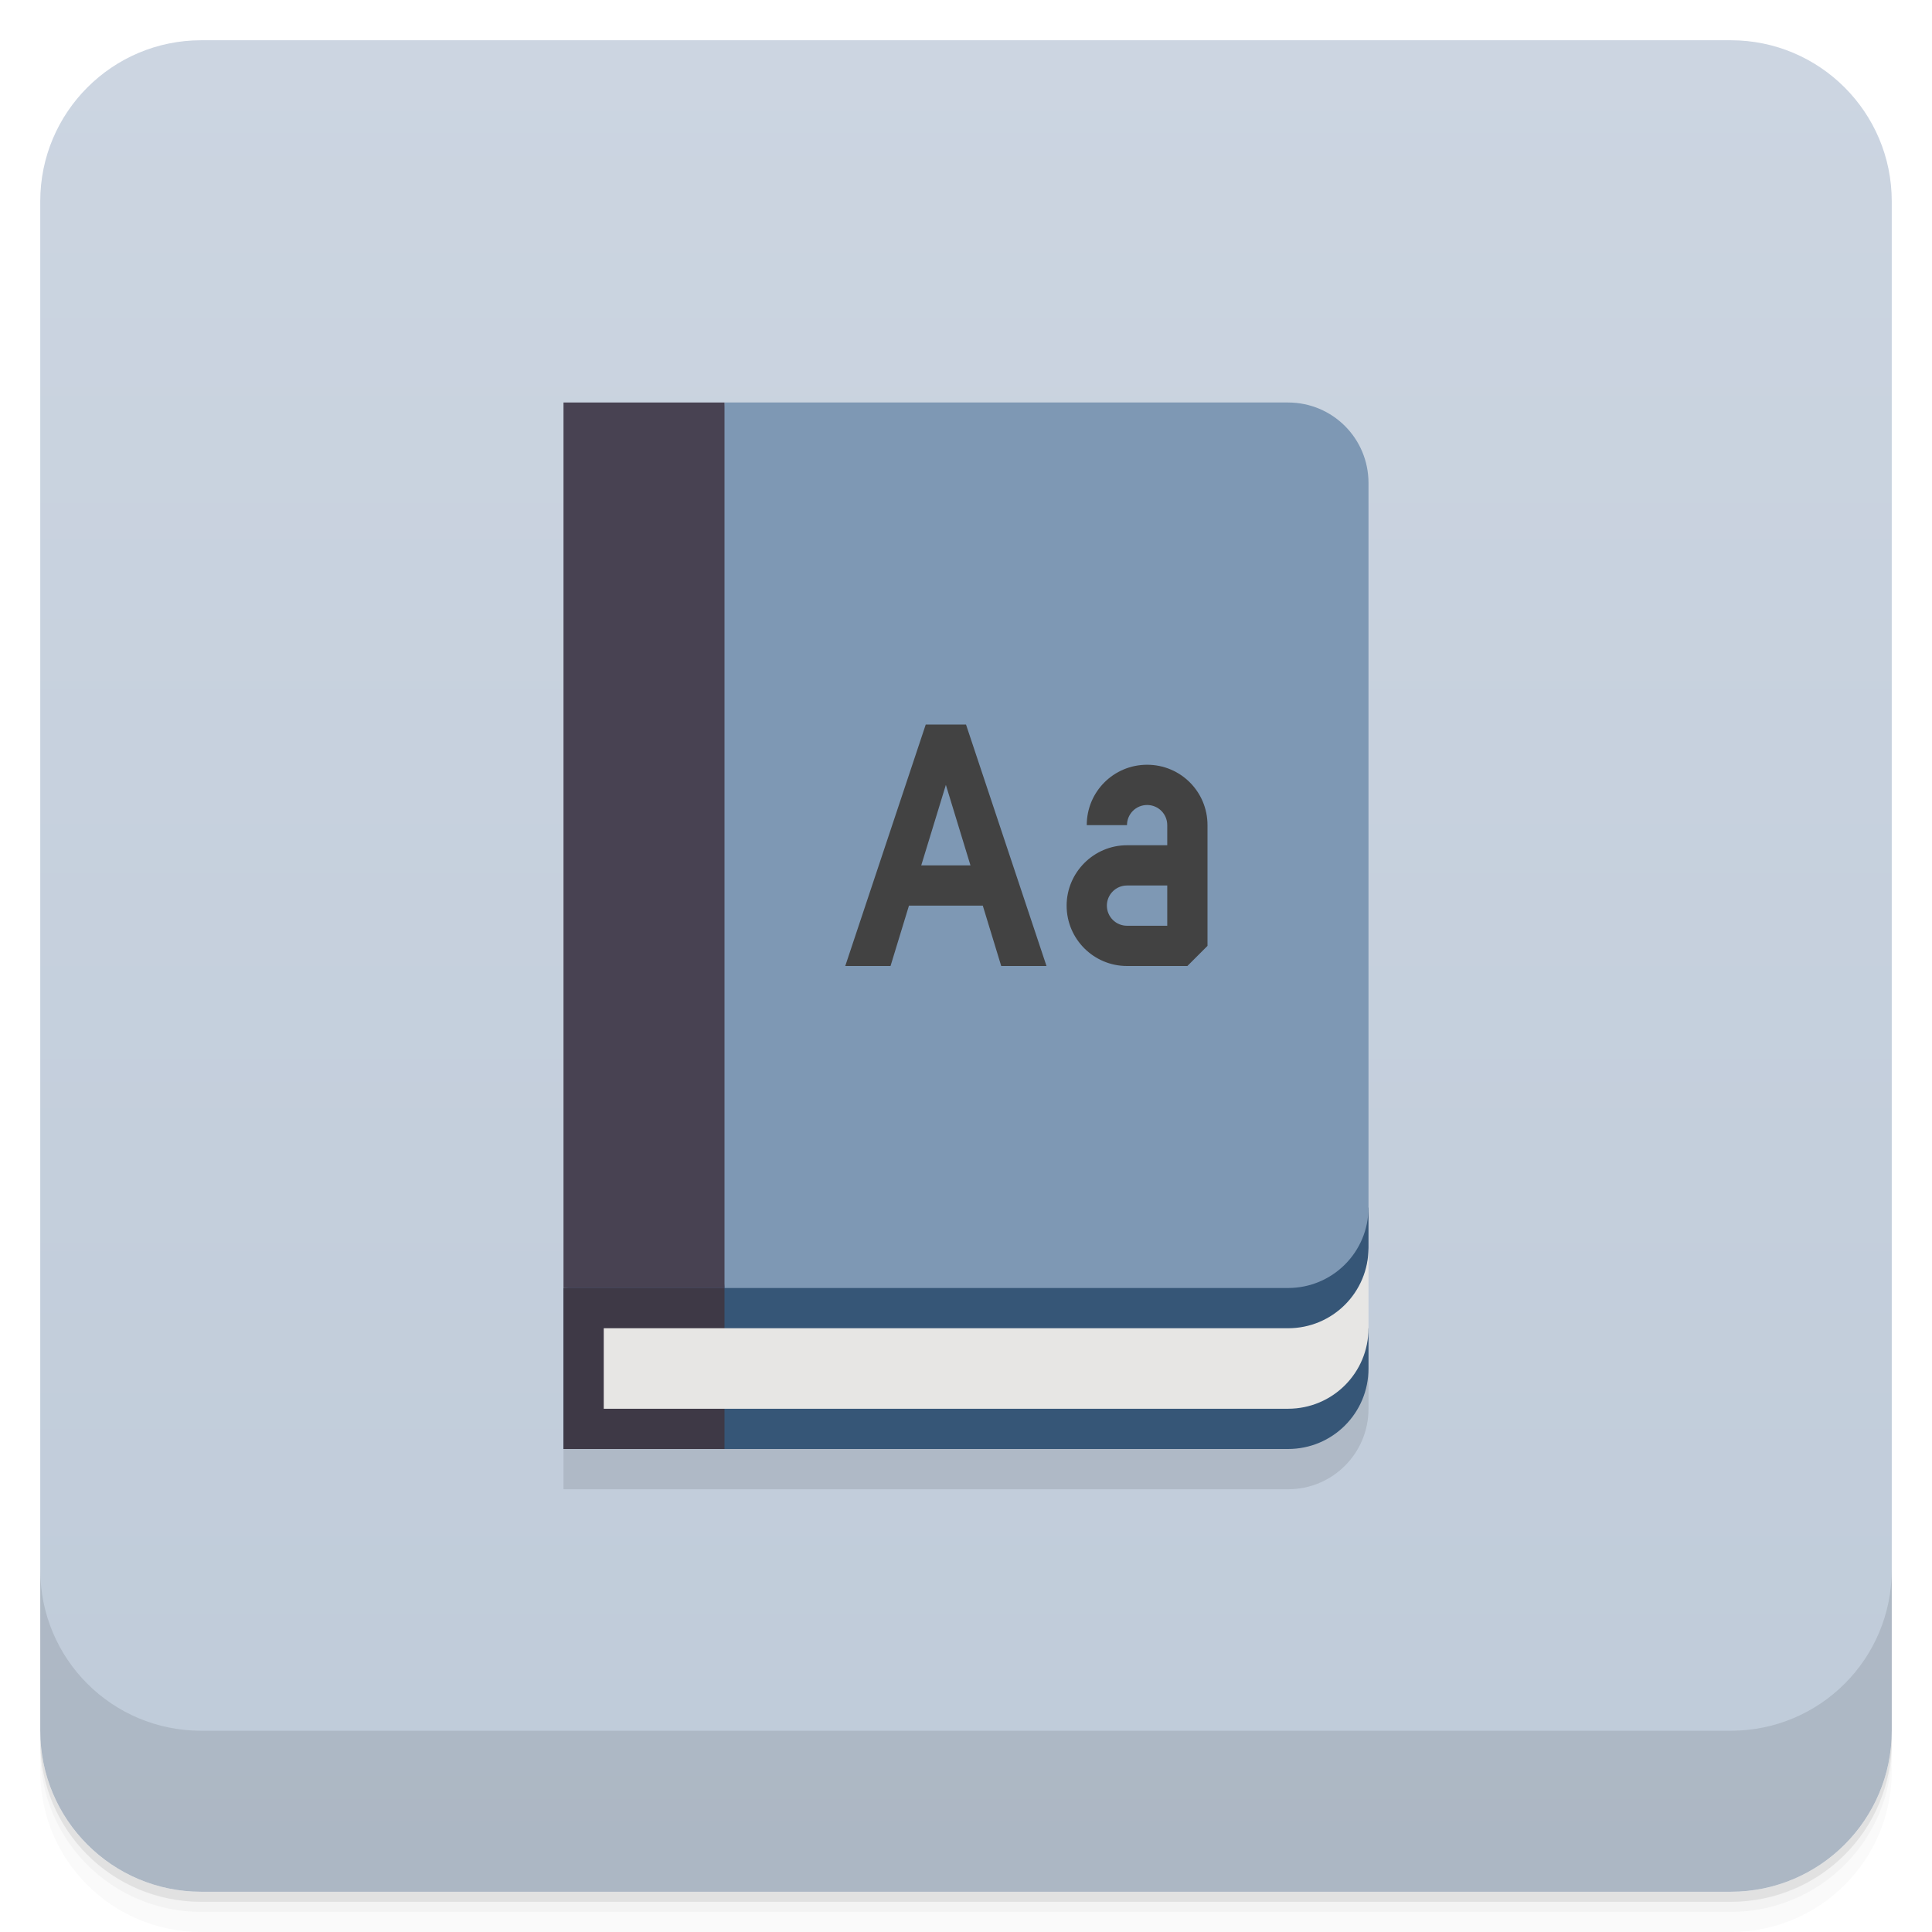
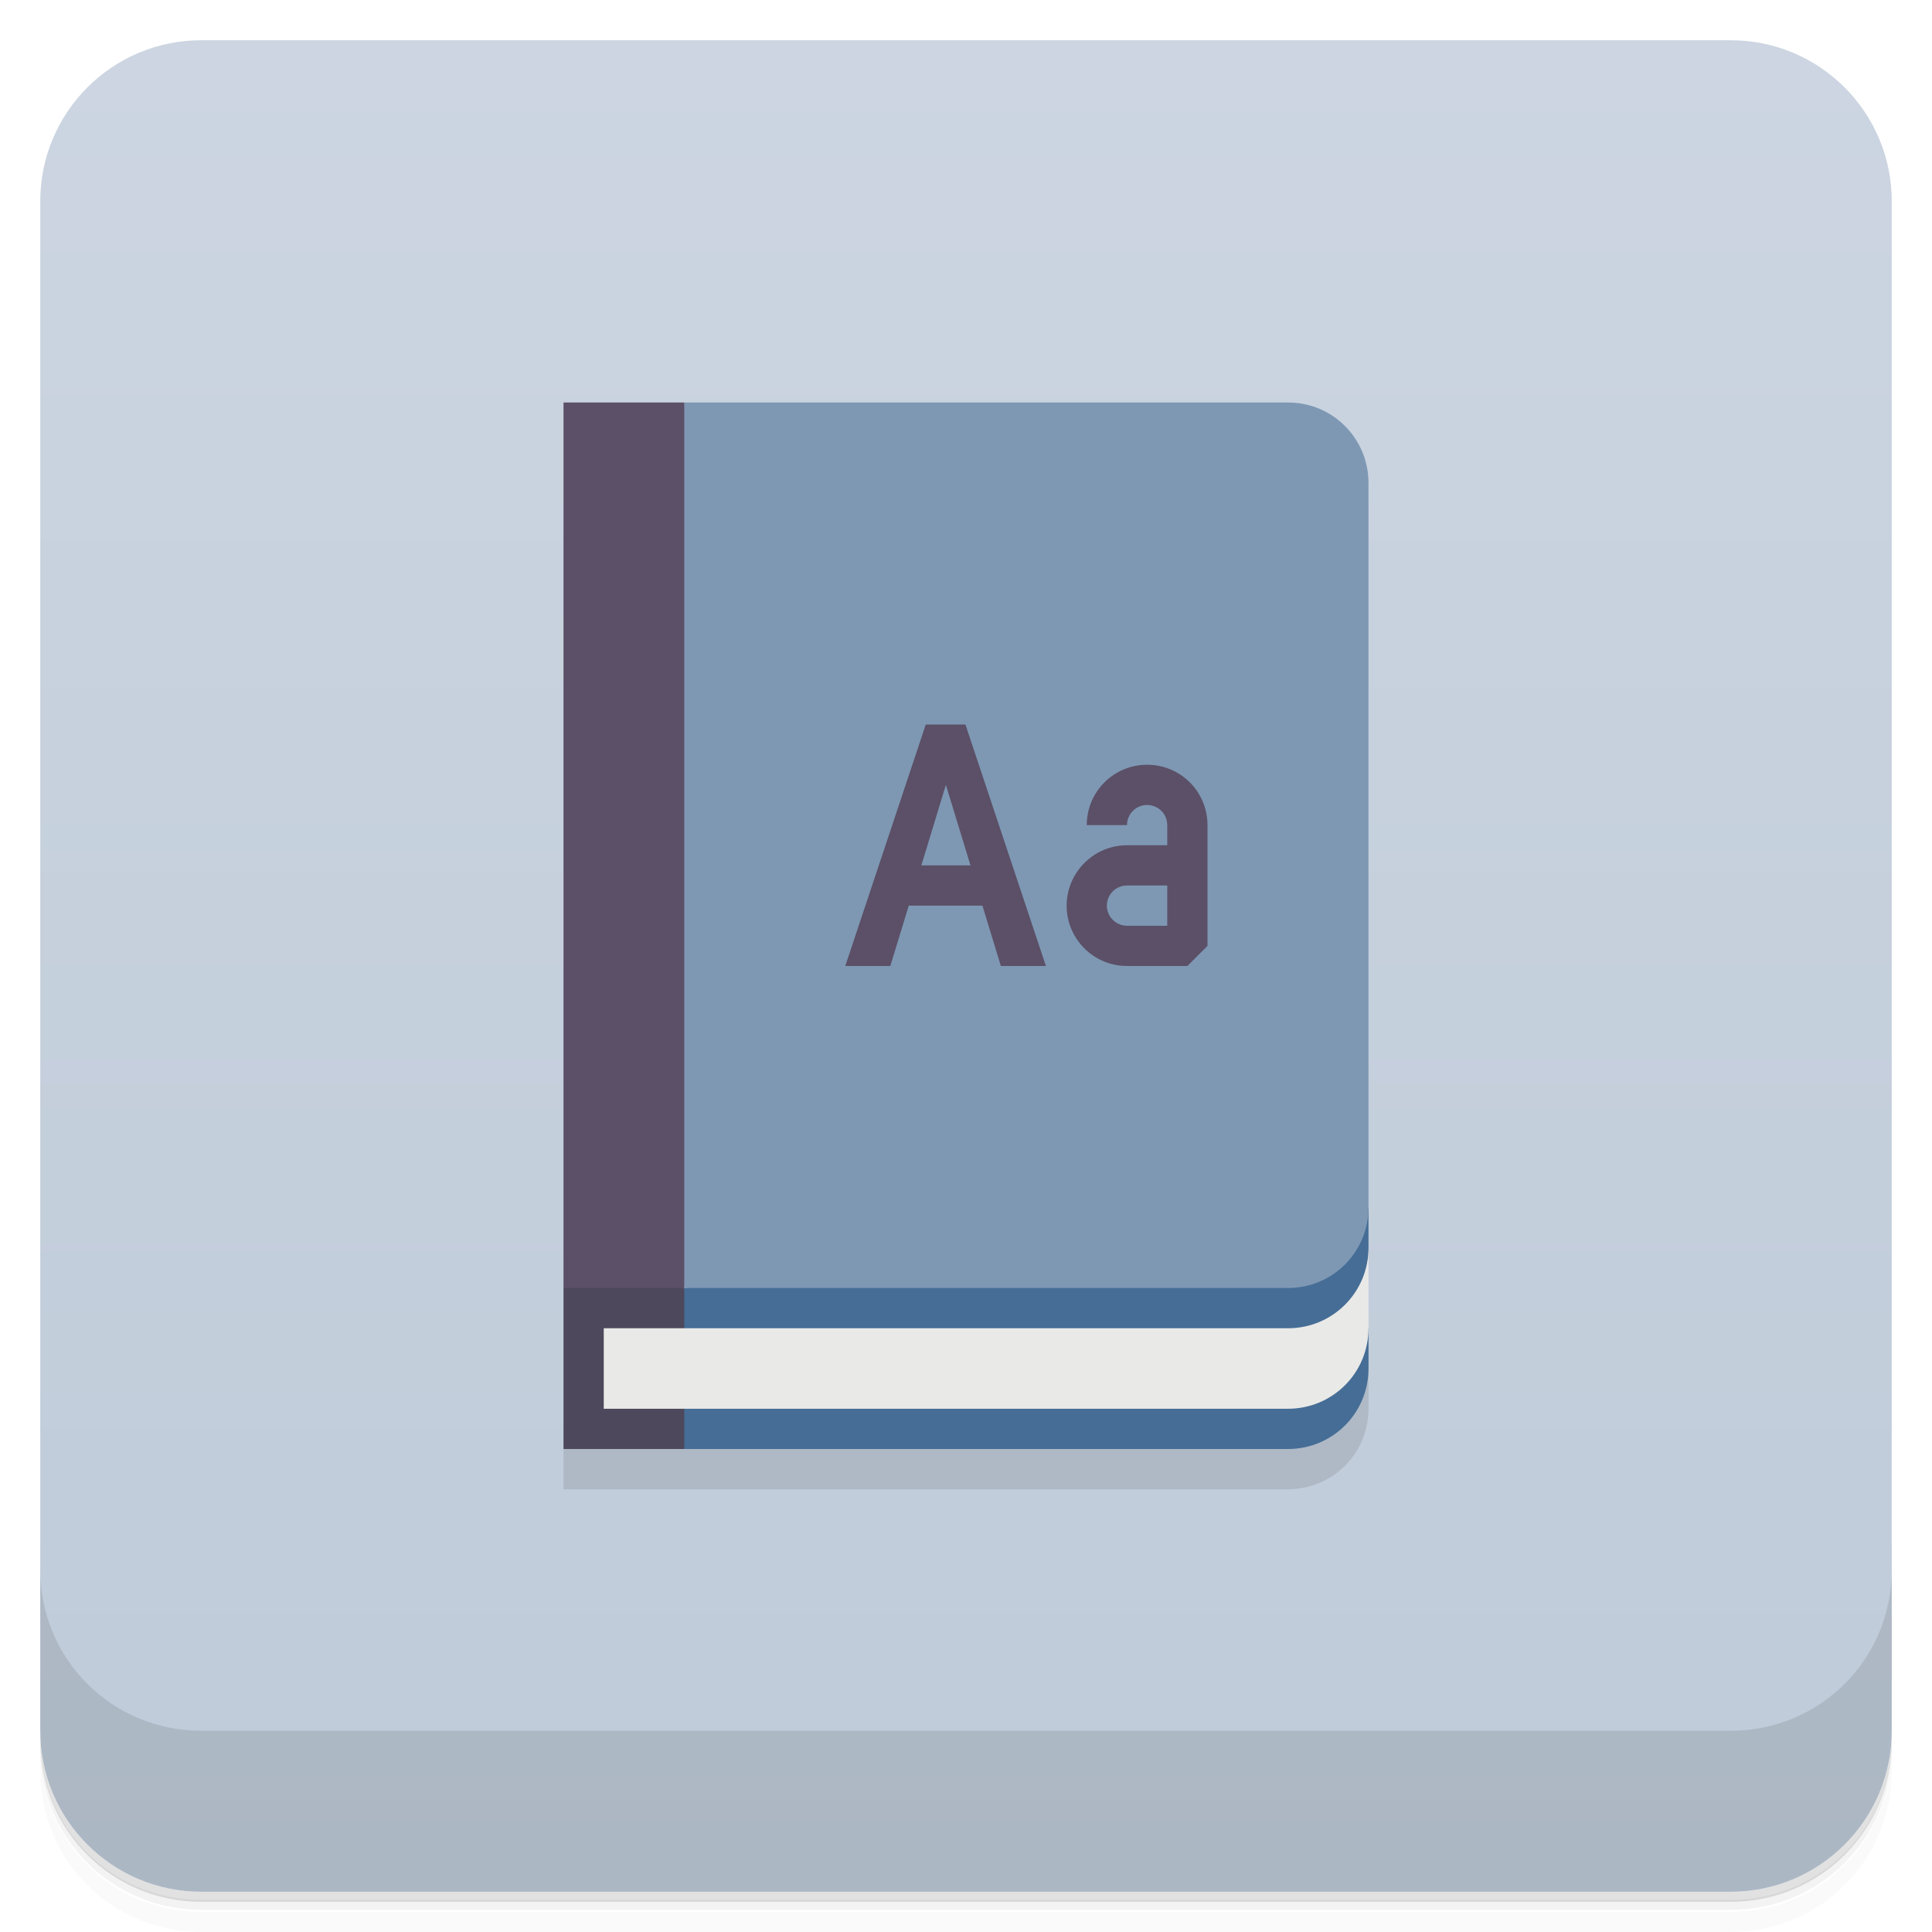
<svg xmlns="http://www.w3.org/2000/svg" version="1.1" viewBox="0 0 48 48">
  <defs>
    <linearGradient id="bg" x2="0" y1="1" y2="47" gradientUnits="userSpaceOnUse">
      <stop style="stop-color:#ccd5e1" offset="0" />
      <stop style="stop-color:#bfcbd9" offset="1" />
    </linearGradient>
  </defs>
-   <path d="m1 43v0.25c0 2.216 1.784 4 4 4h38c2.216 0 4-1.784 4-4v-0.25c0 2.216-1.784 4-4 4h-38c-2.216 0-4-1.784-4-4zm0 0.5v0.5c0 2.216 1.784 4 4 4h38c2.216 0 4-1.784 4-4v-0.5c0 2.216-1.784 4-4 4h-38c-2.216 0-4-1.784-4-4z" style="opacity:.02" />
-   <path d="m1 43.25v0.25c0 2.216 1.784 4 4 4h38c2.216 0 4-1.784 4-4v-0.25c0 2.216-1.784 4-4 4h-38c-2.216 0-4-1.784-4-4z" style="opacity:.05" />
-   <path d="m1 43v0.25c0 2.216 1.784 4 4 4h38c2.216 0 4-1.784 4-4v-0.25c0 2.216-1.784 4-4 4h-38c-2.216 0-4-1.784-4-4z" style="opacity:.1" />
+   <path d="m1 43v0.25c0 2.22 1.78 4 4 4h38c2.22 0 4-1.78 4-4v-0.25c0 2.22-1.78 4-4 4h-38c-2.22 0-4-1.78-4-4zm0 0.5v0.5c0 2.22 1.78 4 4 4h38c2.22 0 4-1.78 4-4v-0.5c0 2.22-1.78 4-4 4h-38c-2.22 0-4-1.78-4-4z" style="opacity:.02" />
+   <path d="m1 43.2v0.25c0 2.22 1.78 4 4 4h38c2.22 0 4-1.78 4-4v-0.25c0 2.22-1.78 4-4 4h-38c-2.22 0-4-1.78-4-4z" style="opacity:.05" />
+   <path d="m1 43v0.25c0 2.22 1.78 4 4 4h38c2.22 0 4-1.78 4-4v-0.25c0 2.22-1.78 4-4 4h-38c-2.22 0-4-1.78-4-4z" style="opacity:.1" />
  <rect x="1" y="1" width="46" height="46" rx="4" style="fill:url(#bg)" />
-   <path d="m1 39v4c0 2.216 1.784 4 4 4h38c2.216 0 4-1.784 4-4v-4c0 2.216-1.784 4-4 4h-38c-2.216 0-4-1.784-4-4z" style="opacity:.1" />
-   <path d="m14 36 20-3v2c0 1.108-0.892 2-2 2h-18z" style="opacity:.1" />
-   <path d="m34 30-20 2v4h18c1.108 0 2-0.892 2-2v-1h-1c0.64-0.863 1-1 1-2z" style="fill:#365677" />
-   <rect x="14" y="32" width="4" height="4" style="fill:#3e3946" />
-   <path d="m34 31c0 1.108-0.892 2-2 2h-17v2h17c1.108 0 2-0.892 2-2z" style="fill:#e7e6e4" />
-   <path d="m18 10h14c1.108 0 2 0.892 2 2v18c0 1.108-0.892 2-2 2h-14l-1-11z" style="fill:#7e98b4" />
-   <rect x="14" y="10" width="4" height="22" style="fill:#484252" />
-   <path d="m23 18-2 6h1.125l0.458-1.5h1.834l0.458 1.5h1.125l-2-6zm5.5 1c-0.831 0-1.5 0.669-1.5 1.5h1c0-0.277 0.223-0.5 0.5-0.5s0.5 0.223 0.5 0.5v0.5h-1c-0.83 0-1.5 0.681-1.5 1.5 0 0.828 0.672 1.5 1.5 1.5h1.5l0.5-0.5v-3c0-0.831-0.669-1.5-1.5-1.5zm-5 0.5 0.611 2h-1.223zm4.5 2.5h1v1h-1c-0.276 0-0.5-0.224-0.5-0.5s0.224-0.5 0.5-0.5z" style="fill:#424242" />
+   <path d="m1 39v4c0 2.22 1.78 4 4 4h38c2.22 0 4-1.78 4-4v-4c0 2.22-1.78 4-4 4h-38c-2.22 0-4-1.78-4-4z" style="opacity:.1" />
+   <path d="m14 36 20-3v2c0 1.11-0.892 2-2 2h-18z" style="opacity:.1" />
+   <path d="m34 30-17 2-1 2 1 2h15c1.11 0 2-0.892 2-2v-1h-1c0.64-0.863 1-1 1-2z" style="fill:#456d96" />
+   <path d="m14 32 2-1 1 1v4h-3z" style="fill:#4d485b" />
+   <path d="m34 31c0 1.11-0.892 2-2 2h-17v2h17c1.11 0 2-0.892 2-2z" style="fill:#e9e9e7" />
+   <path d="m17 10h15c1.11 0 2 0.892 2 2v18c0 1.11-0.892 2-2 2h-15l-1-11z" style="fill:#7e98b4" />
+   <path d="m14 10h3v22h-3z" style="fill:#5b5067" />
+   <path d="m23 18-2 6h1.12l0.458-1.5h1.83l0.458 1.5h1.12l-2-6zm5.5 1c-0.831 0-1.5 0.669-1.5 1.5h1c0-0.277 0.223-0.5 0.5-0.5s0.5 0.223 0.5 0.5v0.5h-1c-0.83 0-1.5 0.681-1.5 1.5 0 0.828 0.672 1.5 1.5 1.5h1.5l0.5-0.5v-3c0-0.831-0.669-1.5-1.5-1.5zm-5 0.5 0.611 2h-1.22zm4.5 2.5h1v1h-1c-0.276 0-0.5-0.224-0.5-0.5s0.224-0.5 0.5-0.5z" style="fill:#5b5067" />
</svg>
